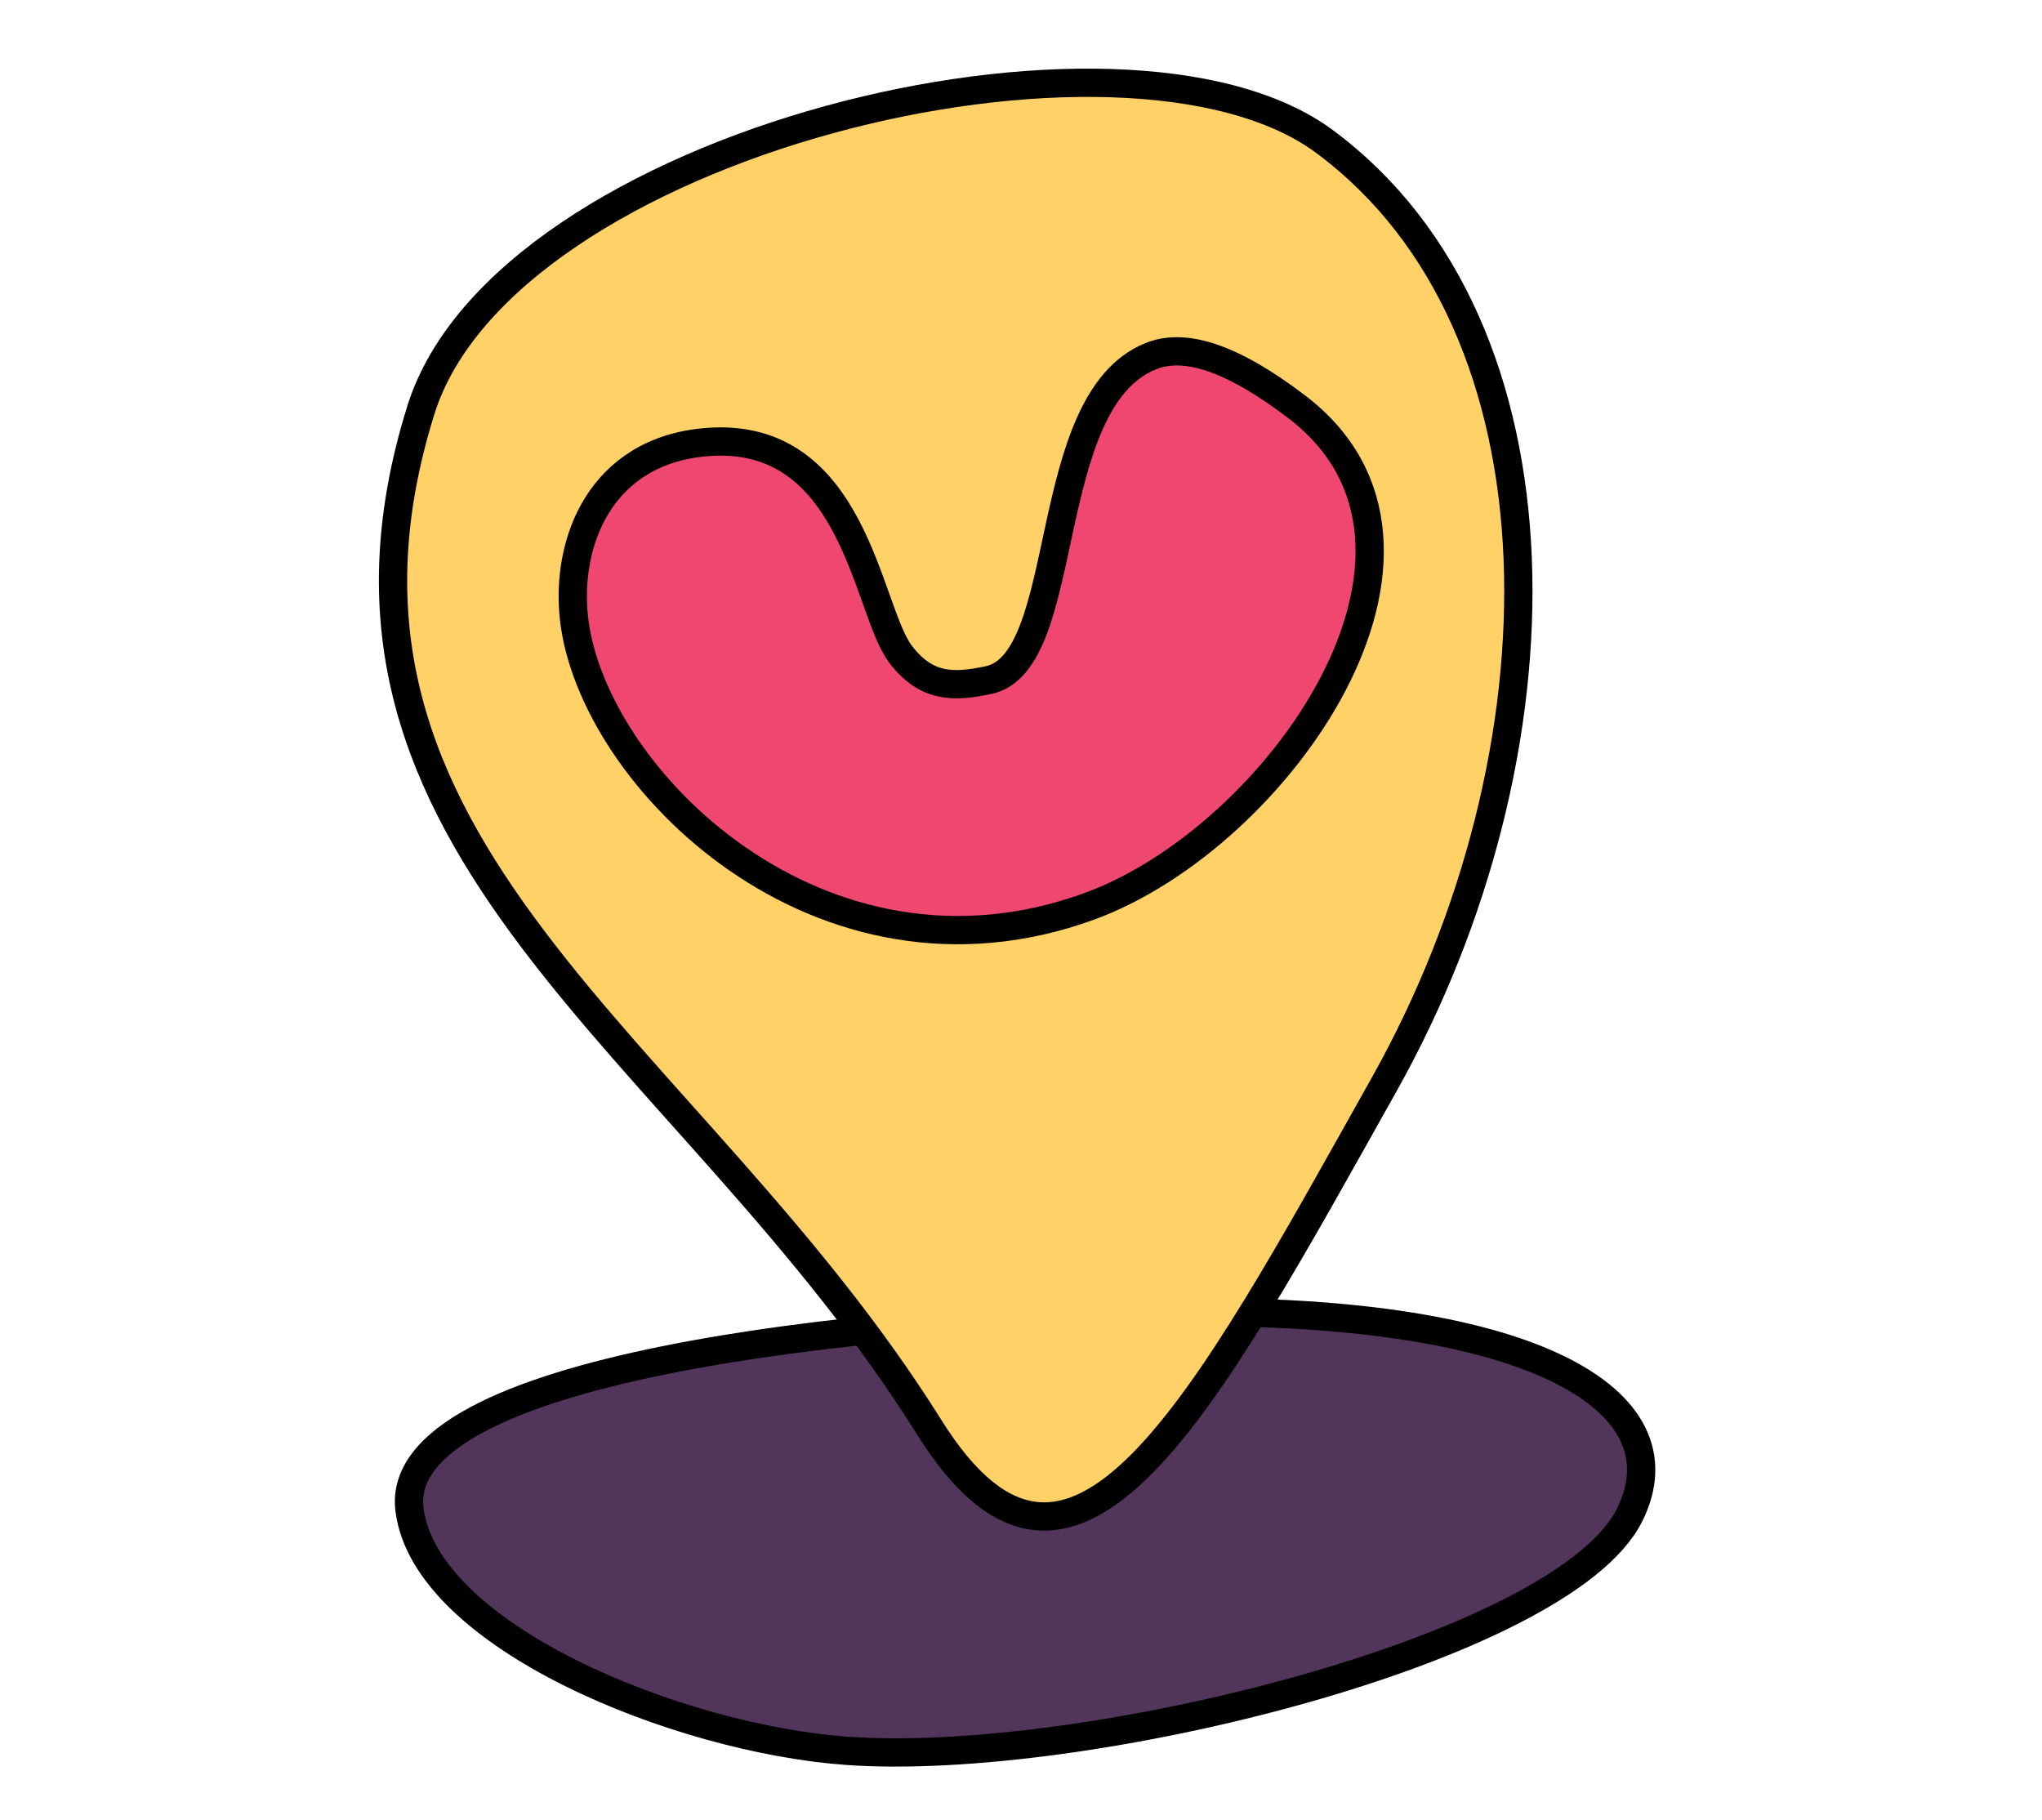
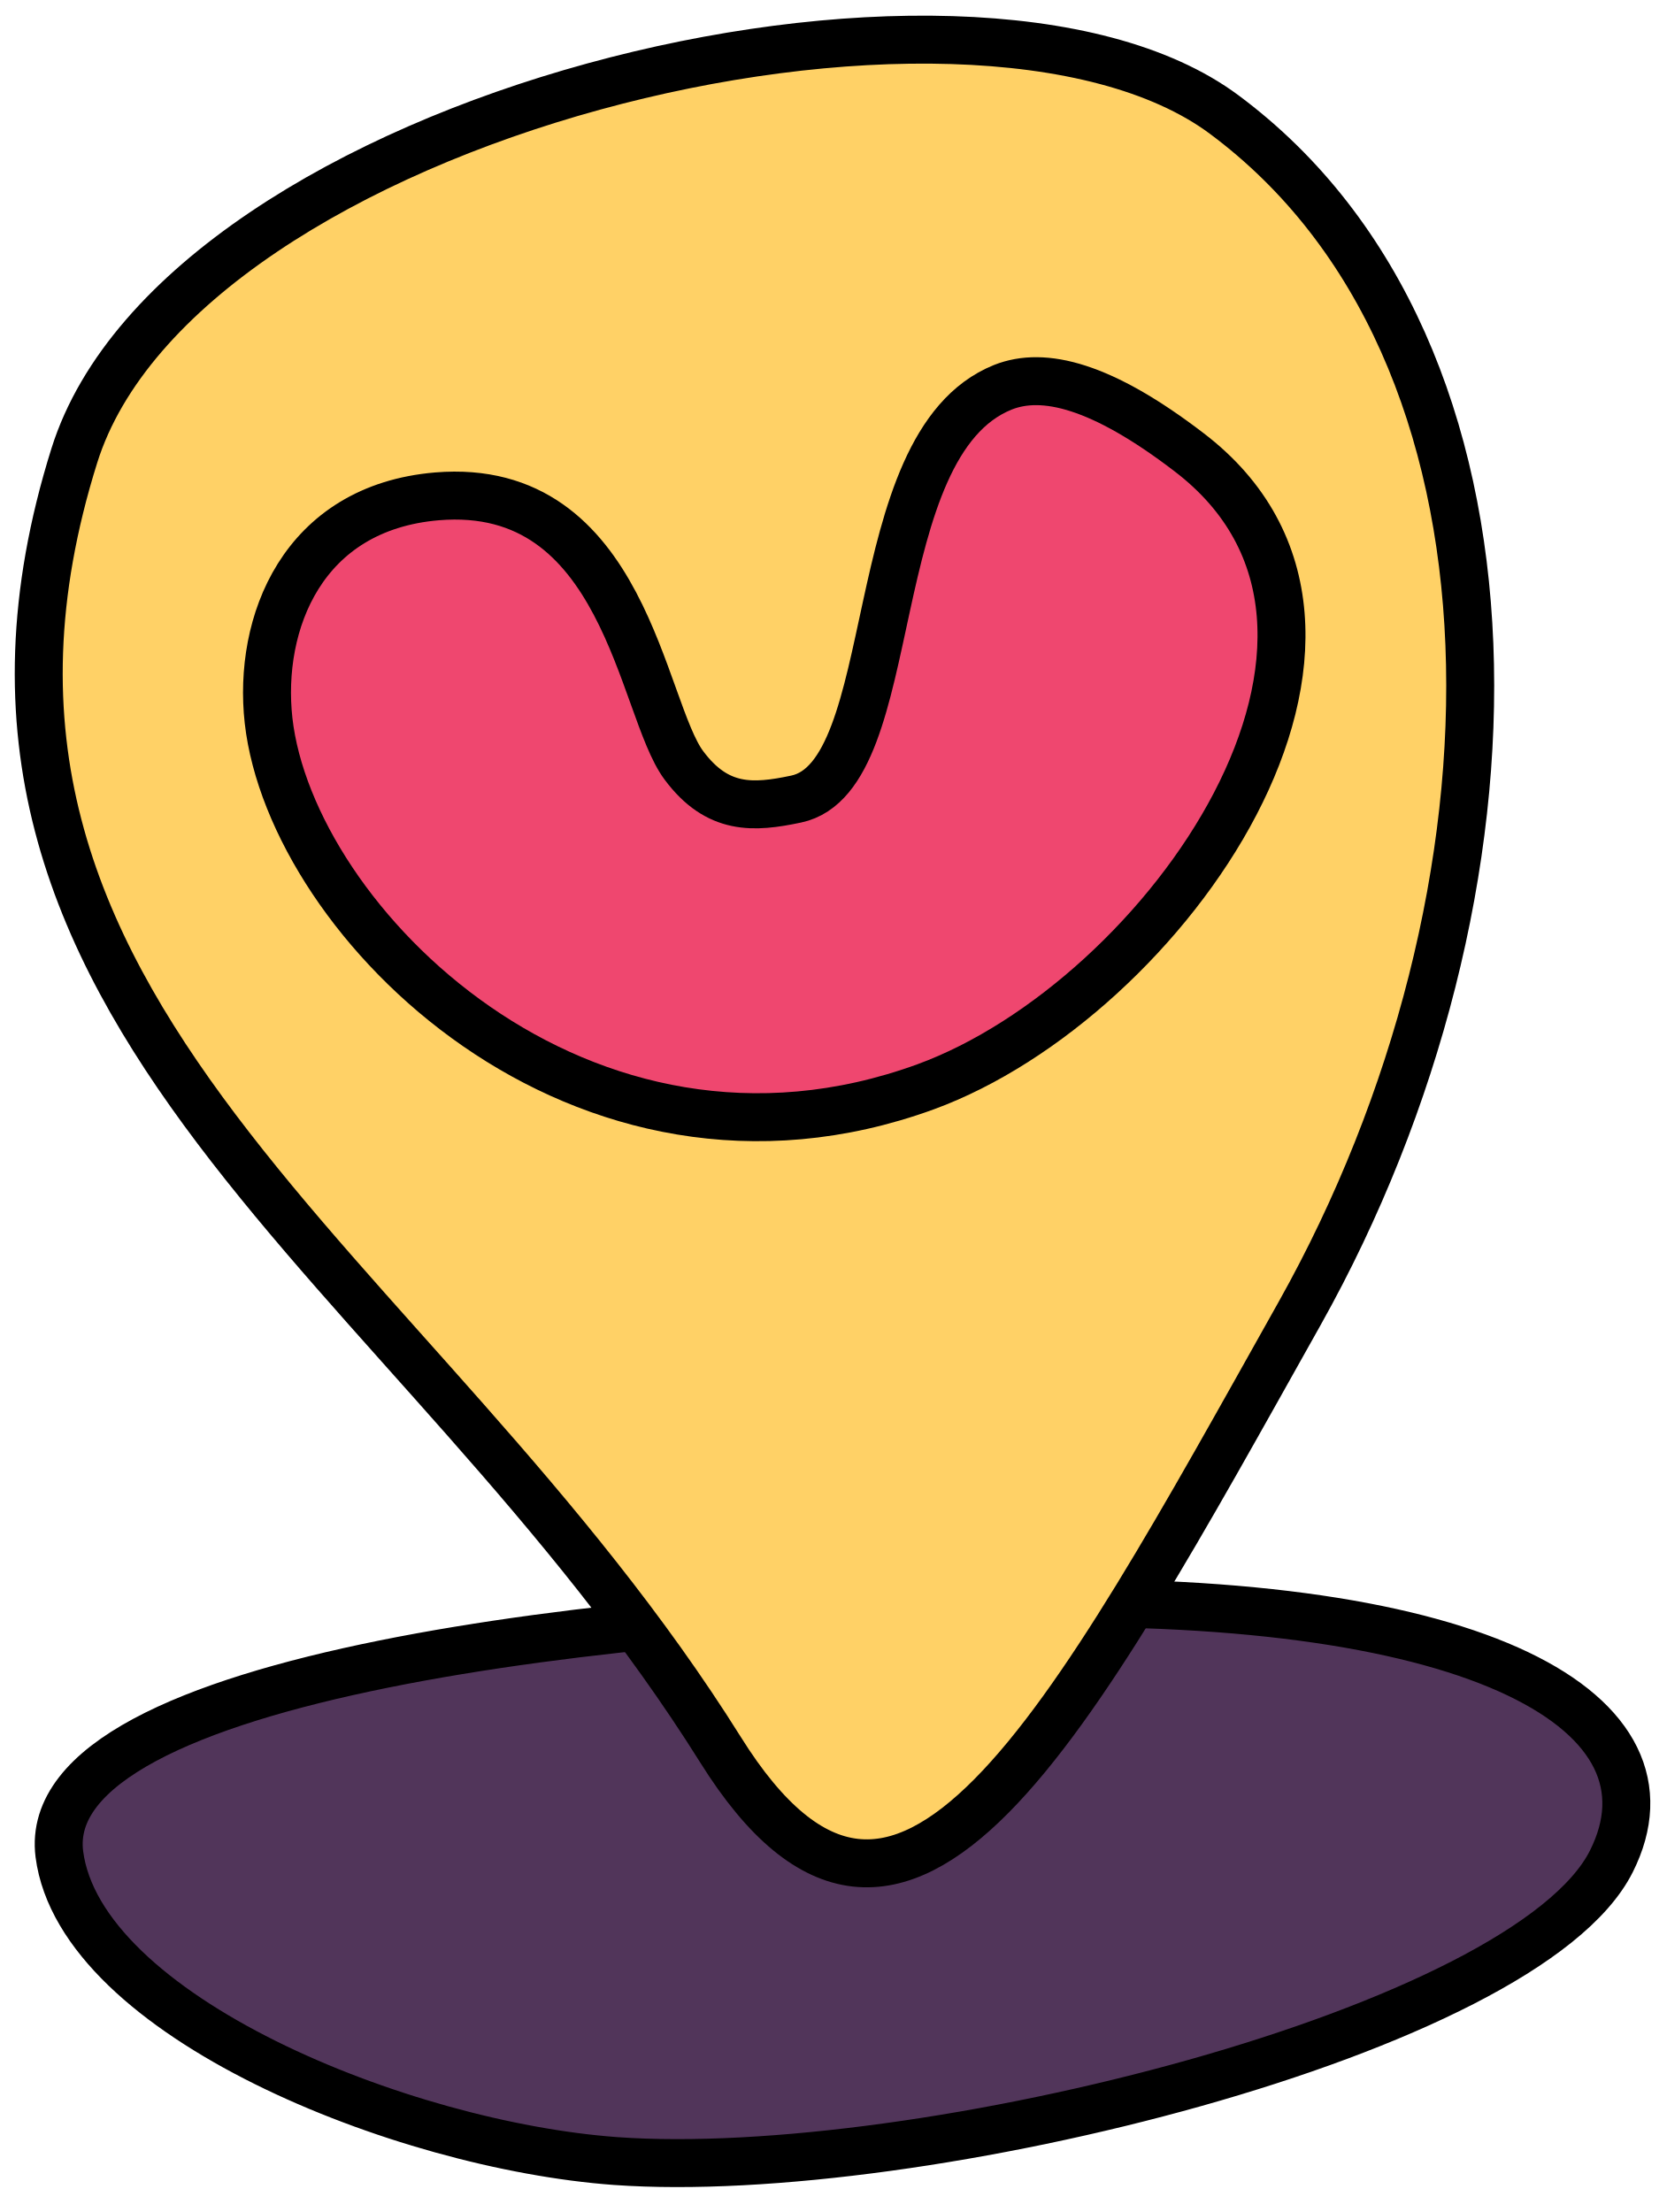
- <svg xmlns="http://www.w3.org/2000/svg" id="Layer_1" data-name="Layer 1" viewBox="0 0 433.33 386.09">
-   <defs>
-     <style>.cls-1{fill:#51355a;}.cls-1,.cls-2,.cls-3{stroke:#000;stroke-miterlimit:10;stroke-width:6px;}.cls-2{fill:#ffd166;}.cls-3{fill:#ef476f;}</style>
-   </defs>
-   <path class="cls-1" d="M179.66,371.5C144,368.93,90.32,347.26,86.9,320.34c-3.83-30.1,94.82-40.54,159.76-41.84,78.24-1.57,111.37,18.53,99.14,43C331.65,349.79,230.19,375.14,179.66,371.5Z" />
-   <path class="cls-2" d="M197.2,302.86c30.4,48.57,57.88-3.83,96.56-72.8,39.41-70.26,40.29-160.67-12.64-200-42.5-31.61-174,.17-191.79,56.89C60.06,180.4,146.15,221.3,197.2,302.86Z" />
-   <path class="cls-3" d="M121.81,131.22C120,115,127.43,95.68,149.87,93.81c31.44-2.62,34,35.31,41.16,44.9,5.61,7.48,11.64,7.08,18.7,5.61,18.1-3.77,10.55-59.07,34.46-68.74,6.76-2.73,16.48-.32,31,10.75,39.29,29.93-4,91.32-43.91,105.94C174,213.23,125.56,164.89,121.81,131.22Z" />
+ <svg xmlns="http://www.w3.org/2000/svg" version="1.1" id="Layer_1" x="0px" y="0px" viewBox="0 0 278 369" style="enable-background:new 0 0 278 369;" xml:space="preserve">
+   <style type="text/css">
+ 	.st0{fill:#51355A;stroke:#000000;stroke-width:8;stroke-miterlimit:10;}
+ 	.st1{fill:#FFD166;stroke:#000000;stroke-width:8;stroke-miterlimit:10;}
+ 	.st2{fill:#EF476F;stroke:#000000;stroke-width:8;stroke-miterlimit:10;}
+ </style>
+   <path class="st0" d="M102.7,360.5c-35.7-2.6-89.3-24.2-92.8-51.2c-3.8-30.1,94.8-40.5,159.8-41.8c78.2-1.6,111.4,18.5,99.1,43  C254.6,338.8,153.2,364.1,102.7,360.5z" />
+   <path class="st1" d="M120.2,291.9c30.4,48.6,57.9-3.8,96.6-72.8c39.4-70.3,40.3-160.7-12.6-200c-42.5-31.6-174,0.2-191.8,56.9  C-16.9,169.4,69.1,210.3,120.2,291.9z" />
+   <path class="st2" d="M44.8,120.2C43,104,50.4,84.7,72.9,82.8c31.4-2.6,34,35.3,41.2,44.9c5.6,7.5,11.6,7.1,18.7,5.6  c18.1-3.8,10.6-59.1,34.5-68.7c6.8-2.7,16.5-0.3,31,10.8c39.3,29.9-4,91.3-43.9,105.9C97,202.2,48.6,153.9,44.8,120.2z" />
</svg>
